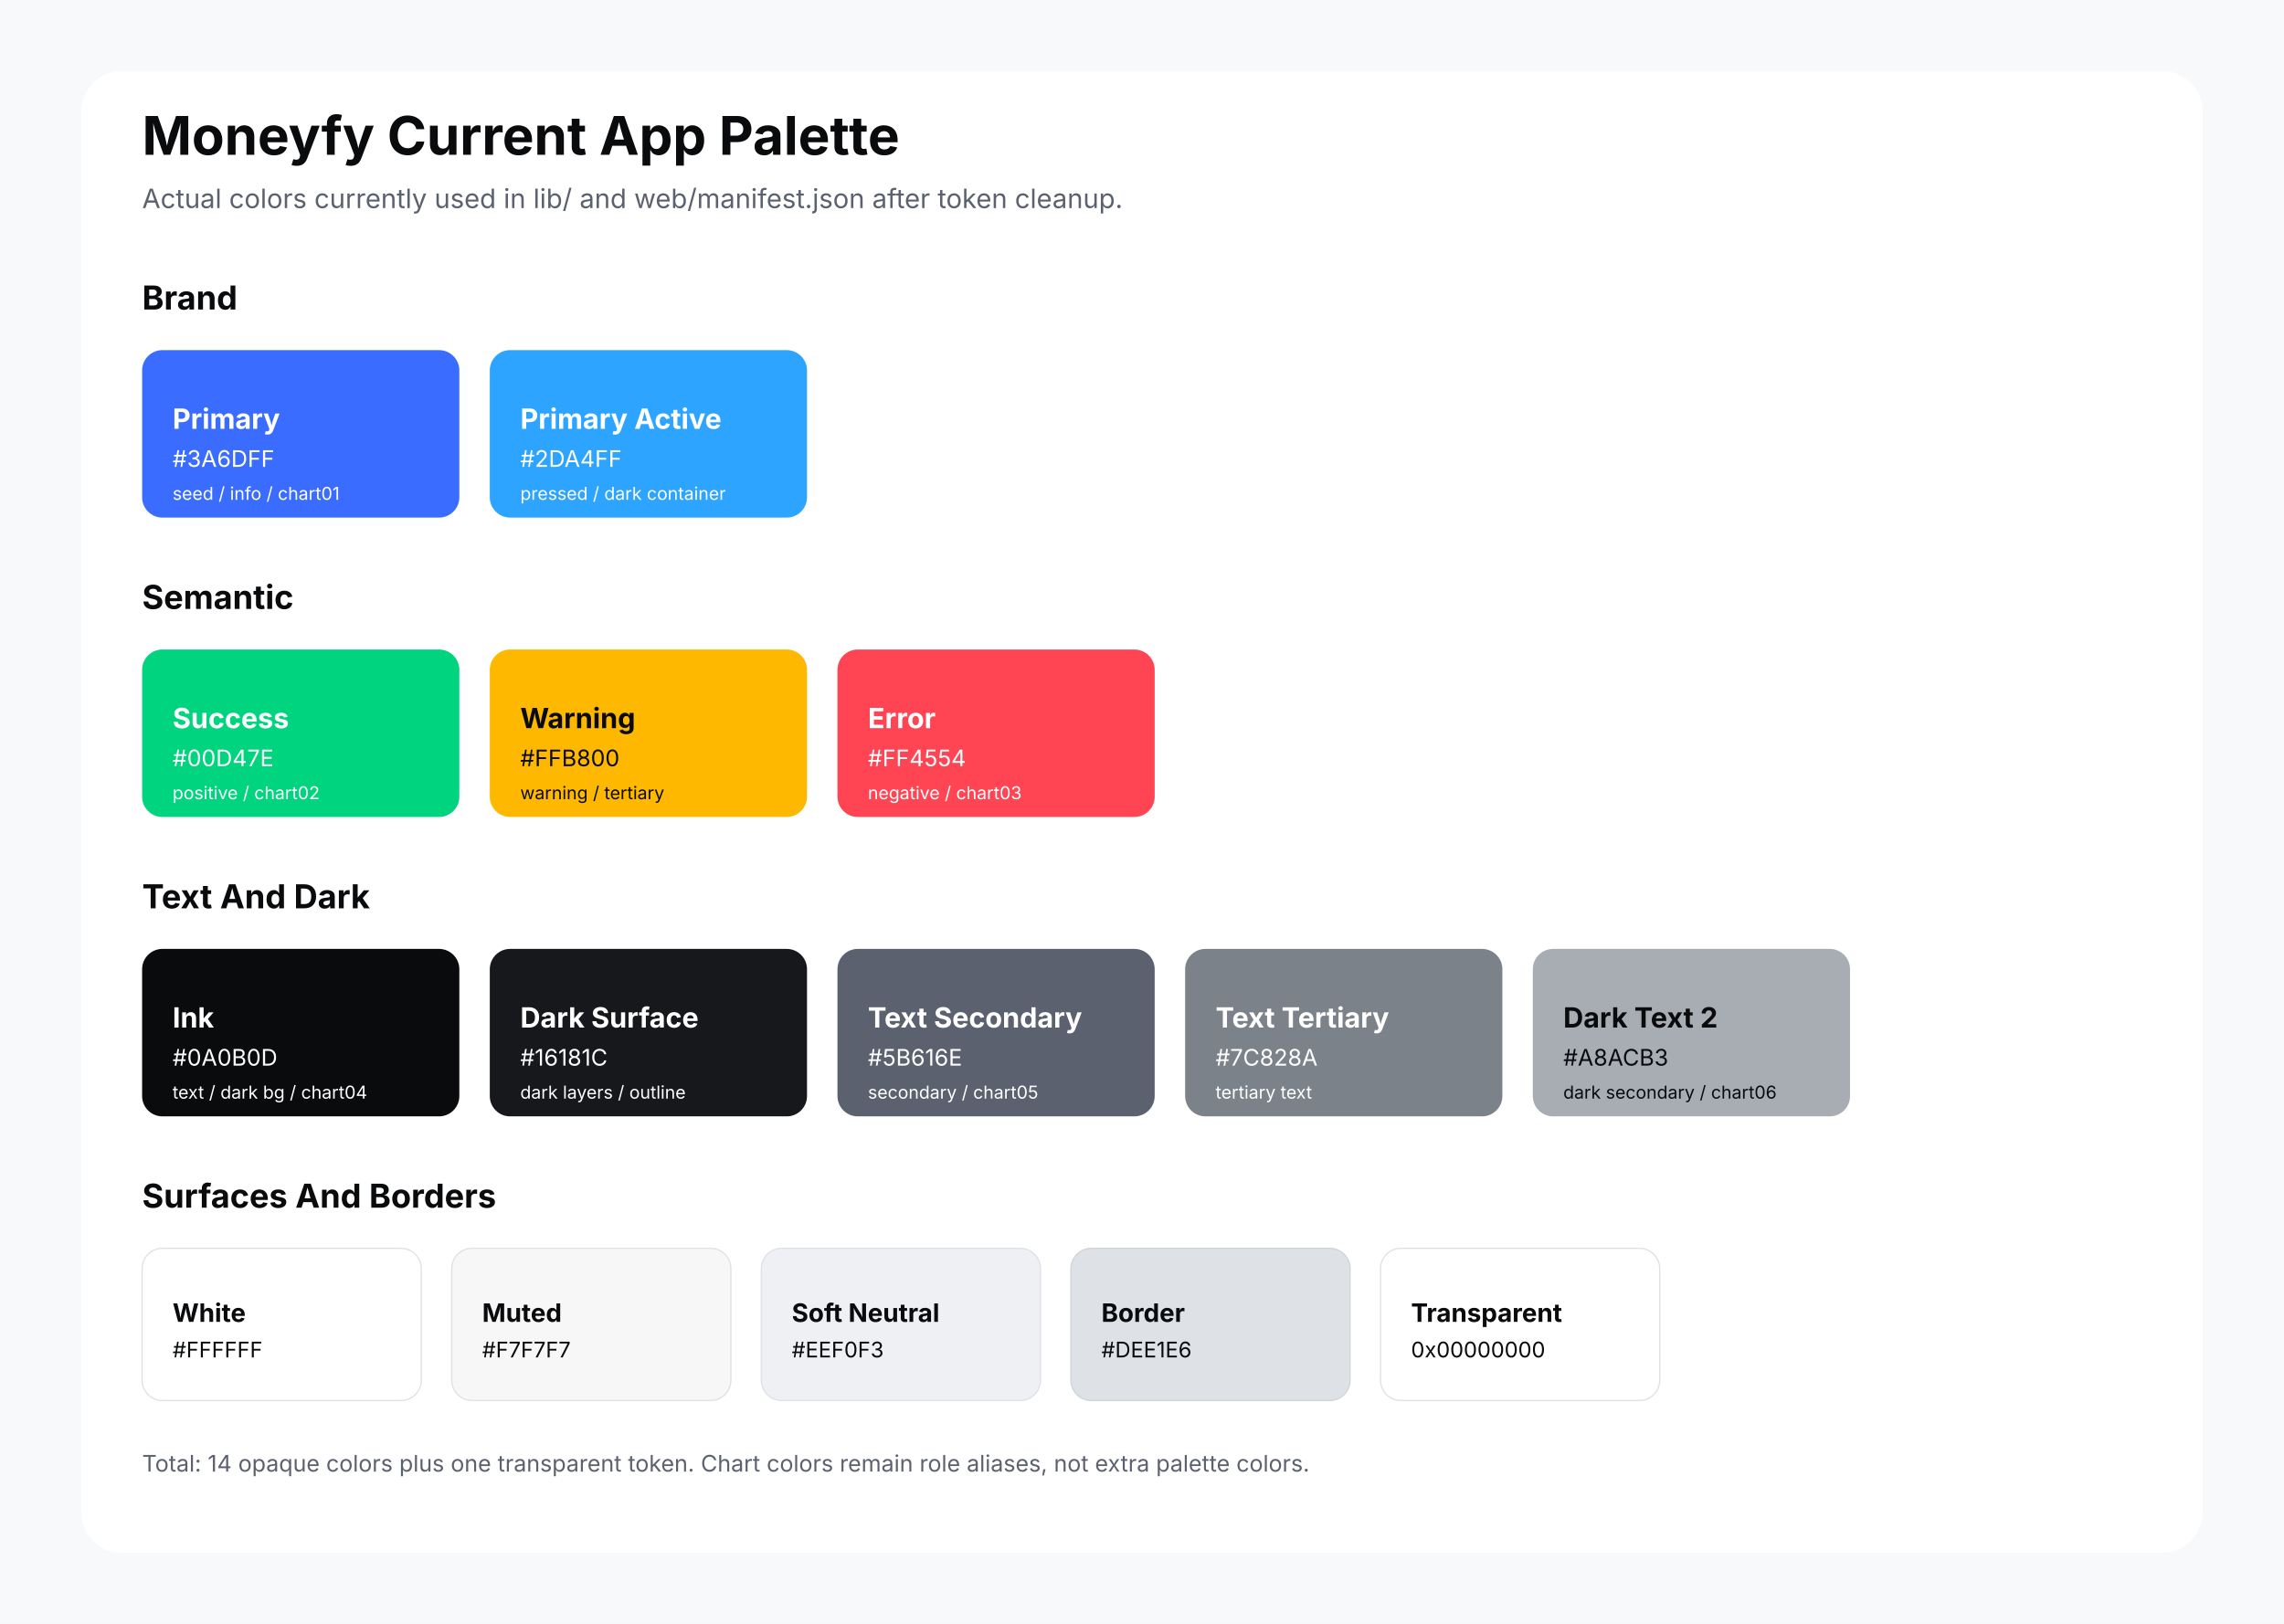
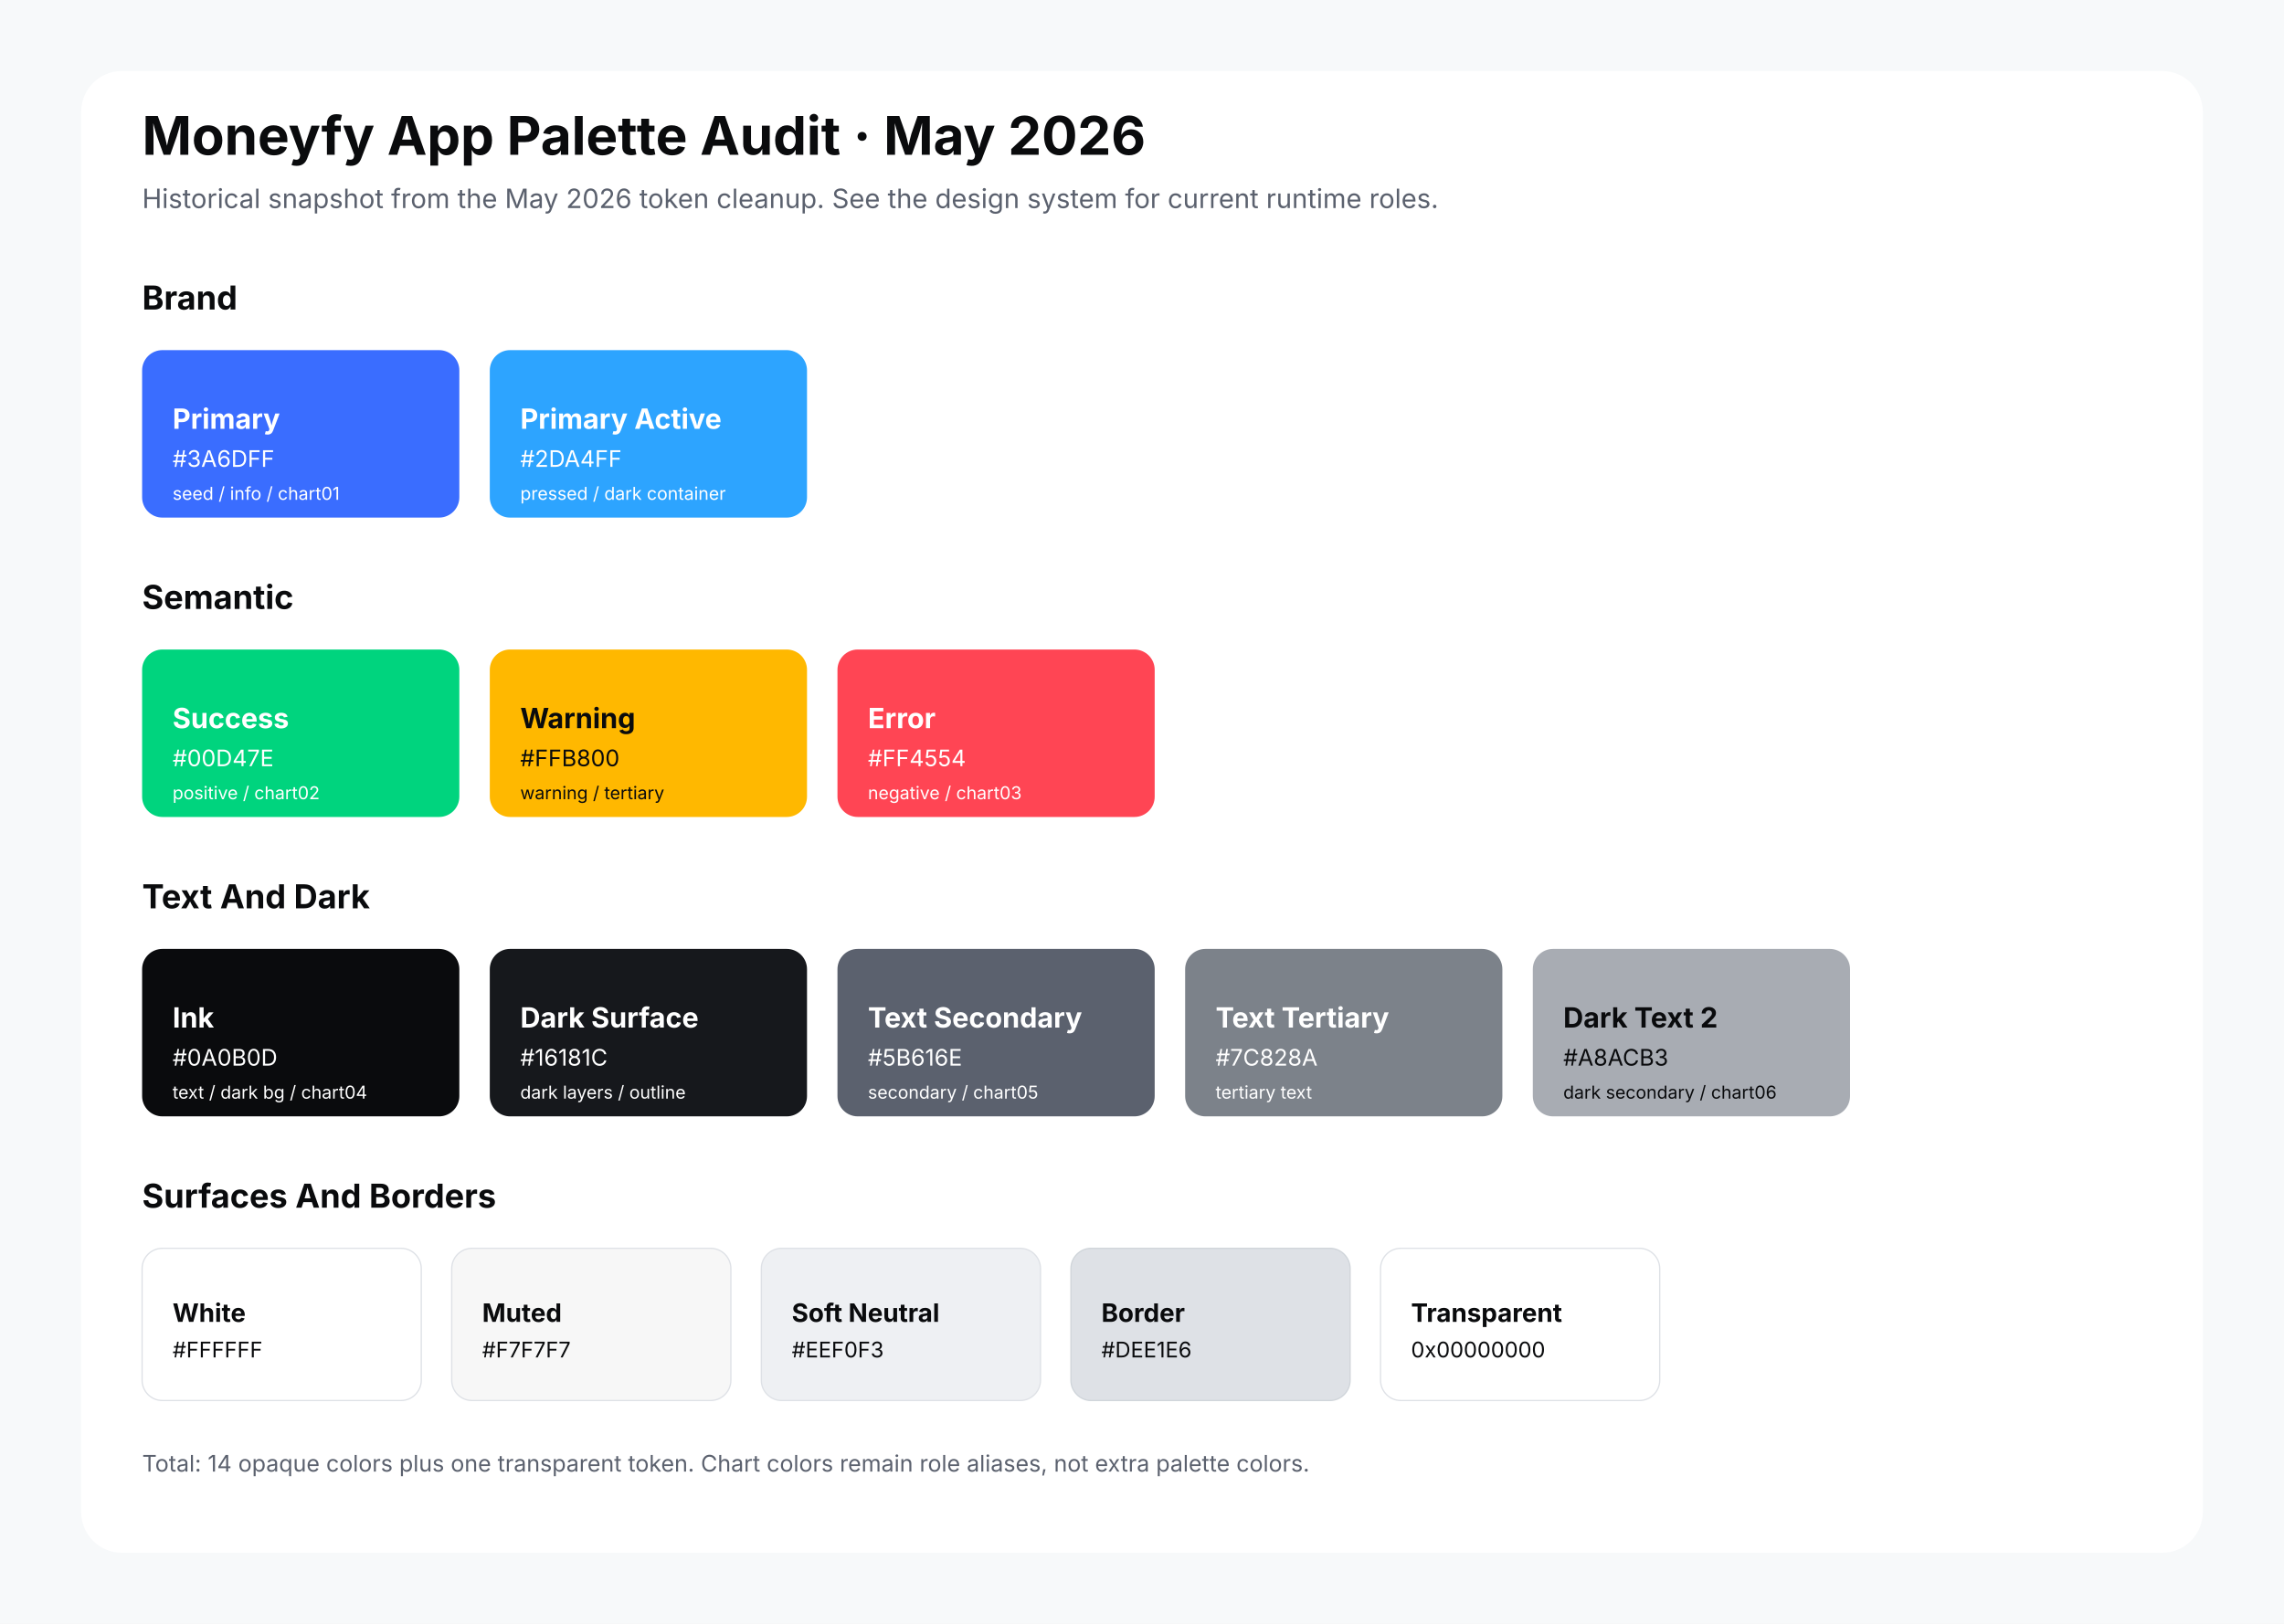
<svg xmlns="http://www.w3.org/2000/svg" width="1800" height="1280" viewBox="0 0 1800 1280" fill="none">
  <rect width="1800" height="1280" fill="#F7F9FA" />
  <rect x="64" y="56" width="1672" height="1168" rx="32" fill="#FFFFFF" />
-   <text x="112" y="122" fill="#0A0B0D" font-family="Inter, Arial, sans-serif" font-size="42" font-weight="700">Moneyfy Current App Palette</text>
-   <text x="112" y="164" fill="#5B616E" font-family="Inter, Arial, sans-serif" font-size="21">Actual colors currently used in lib/ and web/manifest.json after token cleanup.</text>
+   <text x="112" y="122" fill="#0A0B0D" font-family="Inter, Arial, sans-serif" font-size="42" font-weight="700">Moneyfy App Palette Audit · May 2026</text>
+   <text x="112" y="164" fill="#5B616E" font-family="Inter, Arial, sans-serif" font-size="21">Historical snapshot from the May 2026 token cleanup. See the design system for current runtime roles.</text>
  <text x="112" y="244" fill="#0A0B0D" font-family="Inter, Arial, sans-serif" font-size="26" font-weight="700">Brand</text>
  <rect x="112" y="276" width="250" height="132" rx="16" fill="#3A6DFF" />
  <text x="136" y="338" fill="#FFFFFF" font-family="Inter, Arial, sans-serif" font-size="22" font-weight="700">Primary</text>
  <text x="136" y="368" fill="#FFFFFF" font-family="Inter, Arial, sans-serif" font-size="18">#3A6DFF</text>
  <text x="136" y="394" fill="#FFFFFF" font-family="Inter, Arial, sans-serif" font-size="14">seed / info / chart01</text>
  <rect x="386" y="276" width="250" height="132" rx="16" fill="#2DA4FF" />
  <text x="410" y="338" fill="#FFFFFF" font-family="Inter, Arial, sans-serif" font-size="22" font-weight="700">Primary Active</text>
  <text x="410" y="368" fill="#FFFFFF" font-family="Inter, Arial, sans-serif" font-size="18">#2DA4FF</text>
  <text x="410" y="394" fill="#FFFFFF" font-family="Inter, Arial, sans-serif" font-size="14">pressed / dark container</text>
  <text x="112" y="480" fill="#0A0B0D" font-family="Inter, Arial, sans-serif" font-size="26" font-weight="700">Semantic</text>
  <rect x="112" y="512" width="250" height="132" rx="16" fill="#00D47E" />
  <text x="136" y="574" fill="#FFFFFF" font-family="Inter, Arial, sans-serif" font-size="22" font-weight="700">Success</text>
  <text x="136" y="604" fill="#FFFFFF" font-family="Inter, Arial, sans-serif" font-size="18">#00D47E</text>
  <text x="136" y="630" fill="#FFFFFF" font-family="Inter, Arial, sans-serif" font-size="14">positive / chart02</text>
  <rect x="386" y="512" width="250" height="132" rx="16" fill="#FFB800" />
  <text x="410" y="574" fill="#0A0B0D" font-family="Inter, Arial, sans-serif" font-size="22" font-weight="700">Warning</text>
  <text x="410" y="604" fill="#0A0B0D" font-family="Inter, Arial, sans-serif" font-size="18">#FFB800</text>
  <text x="410" y="630" fill="#0A0B0D" font-family="Inter, Arial, sans-serif" font-size="14">warning / tertiary</text>
  <rect x="660" y="512" width="250" height="132" rx="16" fill="#FF4554" />
  <text x="684" y="574" fill="#FFFFFF" font-family="Inter, Arial, sans-serif" font-size="22" font-weight="700">Error</text>
  <text x="684" y="604" fill="#FFFFFF" font-family="Inter, Arial, sans-serif" font-size="18">#FF4554</text>
  <text x="684" y="630" fill="#FFFFFF" font-family="Inter, Arial, sans-serif" font-size="14">negative / chart03</text>
  <text x="112" y="716" fill="#0A0B0D" font-family="Inter, Arial, sans-serif" font-size="26" font-weight="700">Text And Dark</text>
  <rect x="112" y="748" width="250" height="132" rx="16" fill="#0A0B0D" />
  <text x="136" y="810" fill="#FFFFFF" font-family="Inter, Arial, sans-serif" font-size="22" font-weight="700">Ink</text>
  <text x="136" y="840" fill="#FFFFFF" font-family="Inter, Arial, sans-serif" font-size="18">#0A0B0D</text>
  <text x="136" y="866" fill="#FFFFFF" font-family="Inter, Arial, sans-serif" font-size="14">text / dark bg / chart04</text>
  <rect x="386" y="748" width="250" height="132" rx="16" fill="#16181C" />
  <text x="410" y="810" fill="#FFFFFF" font-family="Inter, Arial, sans-serif" font-size="22" font-weight="700">Dark Surface</text>
  <text x="410" y="840" fill="#FFFFFF" font-family="Inter, Arial, sans-serif" font-size="18">#16181C</text>
  <text x="410" y="866" fill="#FFFFFF" font-family="Inter, Arial, sans-serif" font-size="14">dark layers / outline</text>
  <rect x="660" y="748" width="250" height="132" rx="16" fill="#5B616E" />
  <text x="684" y="810" fill="#FFFFFF" font-family="Inter, Arial, sans-serif" font-size="22" font-weight="700">Text Secondary</text>
  <text x="684" y="840" fill="#FFFFFF" font-family="Inter, Arial, sans-serif" font-size="18">#5B616E</text>
  <text x="684" y="866" fill="#FFFFFF" font-family="Inter, Arial, sans-serif" font-size="14">secondary / chart05</text>
  <rect x="934" y="748" width="250" height="132" rx="16" fill="#7C828A" />
  <text x="958" y="810" fill="#FFFFFF" font-family="Inter, Arial, sans-serif" font-size="22" font-weight="700">Text Tertiary</text>
  <text x="958" y="840" fill="#FFFFFF" font-family="Inter, Arial, sans-serif" font-size="18">#7C828A</text>
  <text x="958" y="866" fill="#FFFFFF" font-family="Inter, Arial, sans-serif" font-size="14">tertiary text</text>
  <rect x="1208" y="748" width="250" height="132" rx="16" fill="#A8ACB3" />
  <text x="1232" y="810" fill="#0A0B0D" font-family="Inter, Arial, sans-serif" font-size="22" font-weight="700">Dark Text 2</text>
  <text x="1232" y="840" fill="#0A0B0D" font-family="Inter, Arial, sans-serif" font-size="18">#A8ACB3</text>
  <text x="1232" y="866" fill="#0A0B0D" font-family="Inter, Arial, sans-serif" font-size="14">dark secondary / chart06</text>
  <text x="112" y="952" fill="#0A0B0D" font-family="Inter, Arial, sans-serif" font-size="26" font-weight="700">Surfaces And Borders</text>
  <rect x="112" y="984" width="220" height="120" rx="16" fill="#FFFFFF" stroke="#DEE1E6" />
  <text x="136" y="1042" fill="#0A0B0D" font-family="Inter, Arial, sans-serif" font-size="20" font-weight="700">White</text>
  <text x="136" y="1070" fill="#0A0B0D" font-family="Inter, Arial, sans-serif" font-size="17">#FFFFFF</text>
  <rect x="356" y="984" width="220" height="120" rx="16" fill="#F7F7F7" stroke="#DEE1E6" />
  <text x="380" y="1042" fill="#0A0B0D" font-family="Inter, Arial, sans-serif" font-size="20" font-weight="700">Muted</text>
  <text x="380" y="1070" fill="#0A0B0D" font-family="Inter, Arial, sans-serif" font-size="17">#F7F7F7</text>
  <rect x="600" y="984" width="220" height="120" rx="16" fill="#EEF0F3" stroke="#DEE1E6" />
  <text x="624" y="1042" fill="#0A0B0D" font-family="Inter, Arial, sans-serif" font-size="20" font-weight="700">Soft Neutral</text>
  <text x="624" y="1070" fill="#0A0B0D" font-family="Inter, Arial, sans-serif" font-size="17">#EEF0F3</text>
  <rect x="844" y="984" width="220" height="120" rx="16" fill="#DEE1E6" stroke="#D0D5DA" />
  <text x="868" y="1042" fill="#0A0B0D" font-family="Inter, Arial, sans-serif" font-size="20" font-weight="700">Border</text>
  <text x="868" y="1070" fill="#0A0B0D" font-family="Inter, Arial, sans-serif" font-size="17">#DEE1E6</text>
  <rect x="1088" y="984" width="220" height="120" rx="16" fill="#000000" fill-opacity="0" stroke="#DEE1E6" />
  <text x="1112" y="1042" fill="#0A0B0D" font-family="Inter, Arial, sans-serif" font-size="20" font-weight="700">Transparent</text>
  <text x="1112" y="1070" fill="#0A0B0D" font-family="Inter, Arial, sans-serif" font-size="17">0x00000000</text>
  <text x="112" y="1160" fill="#5B616E" font-family="Inter, Arial, sans-serif" font-size="18">Total: 14 opaque colors plus one transparent token. Chart colors remain role aliases, not extra palette colors.</text>
</svg>
